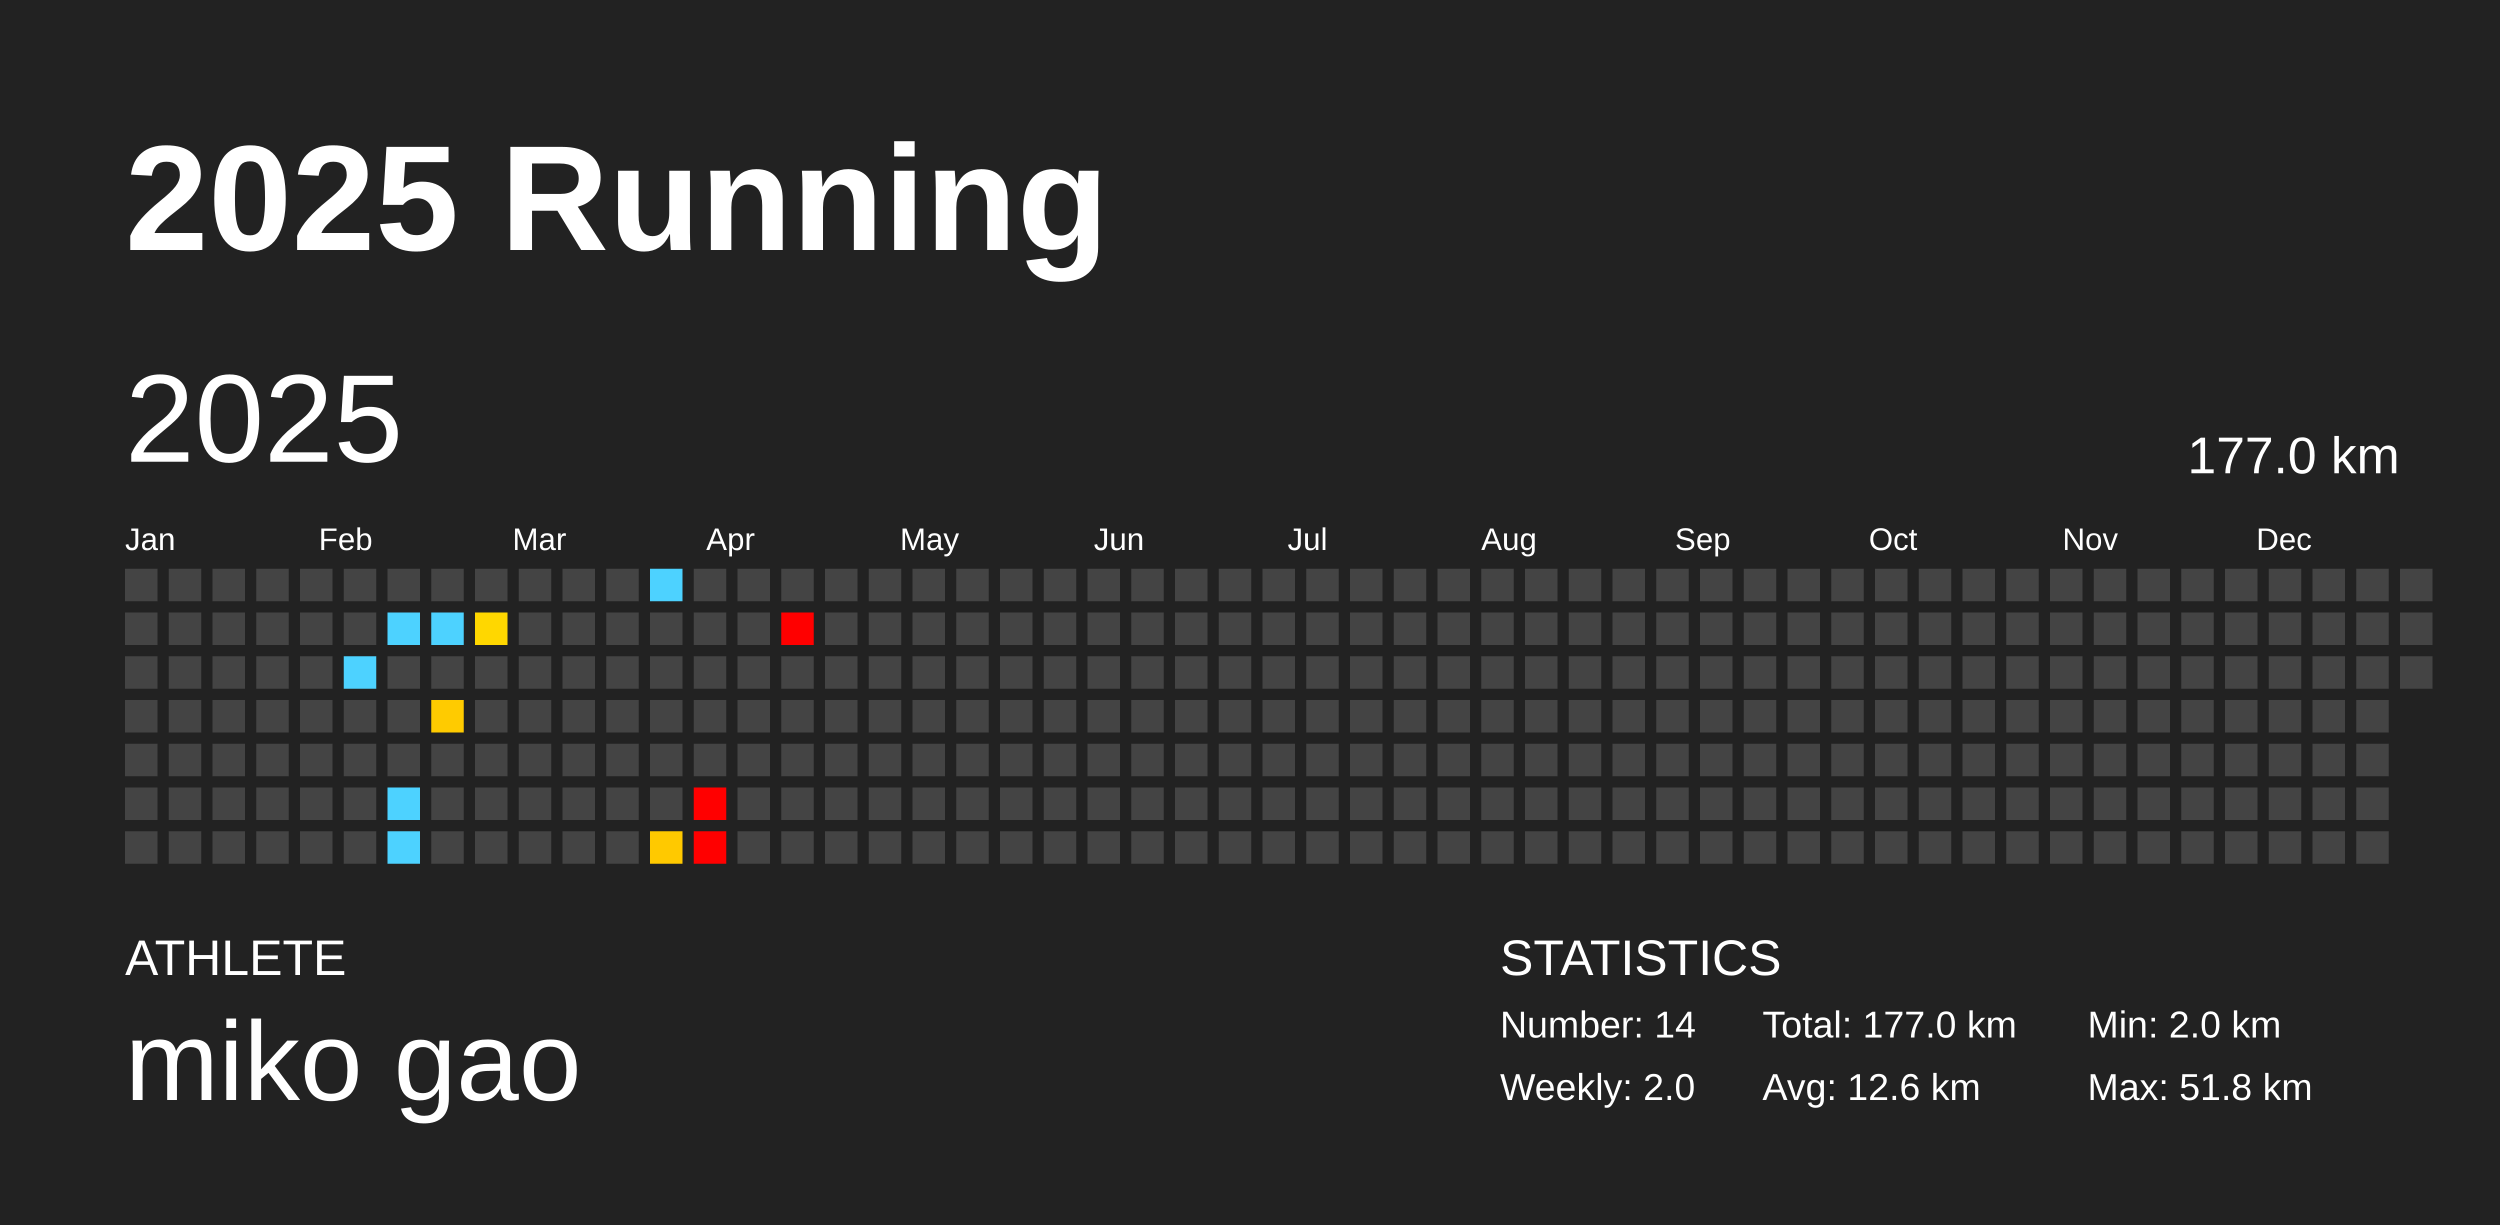
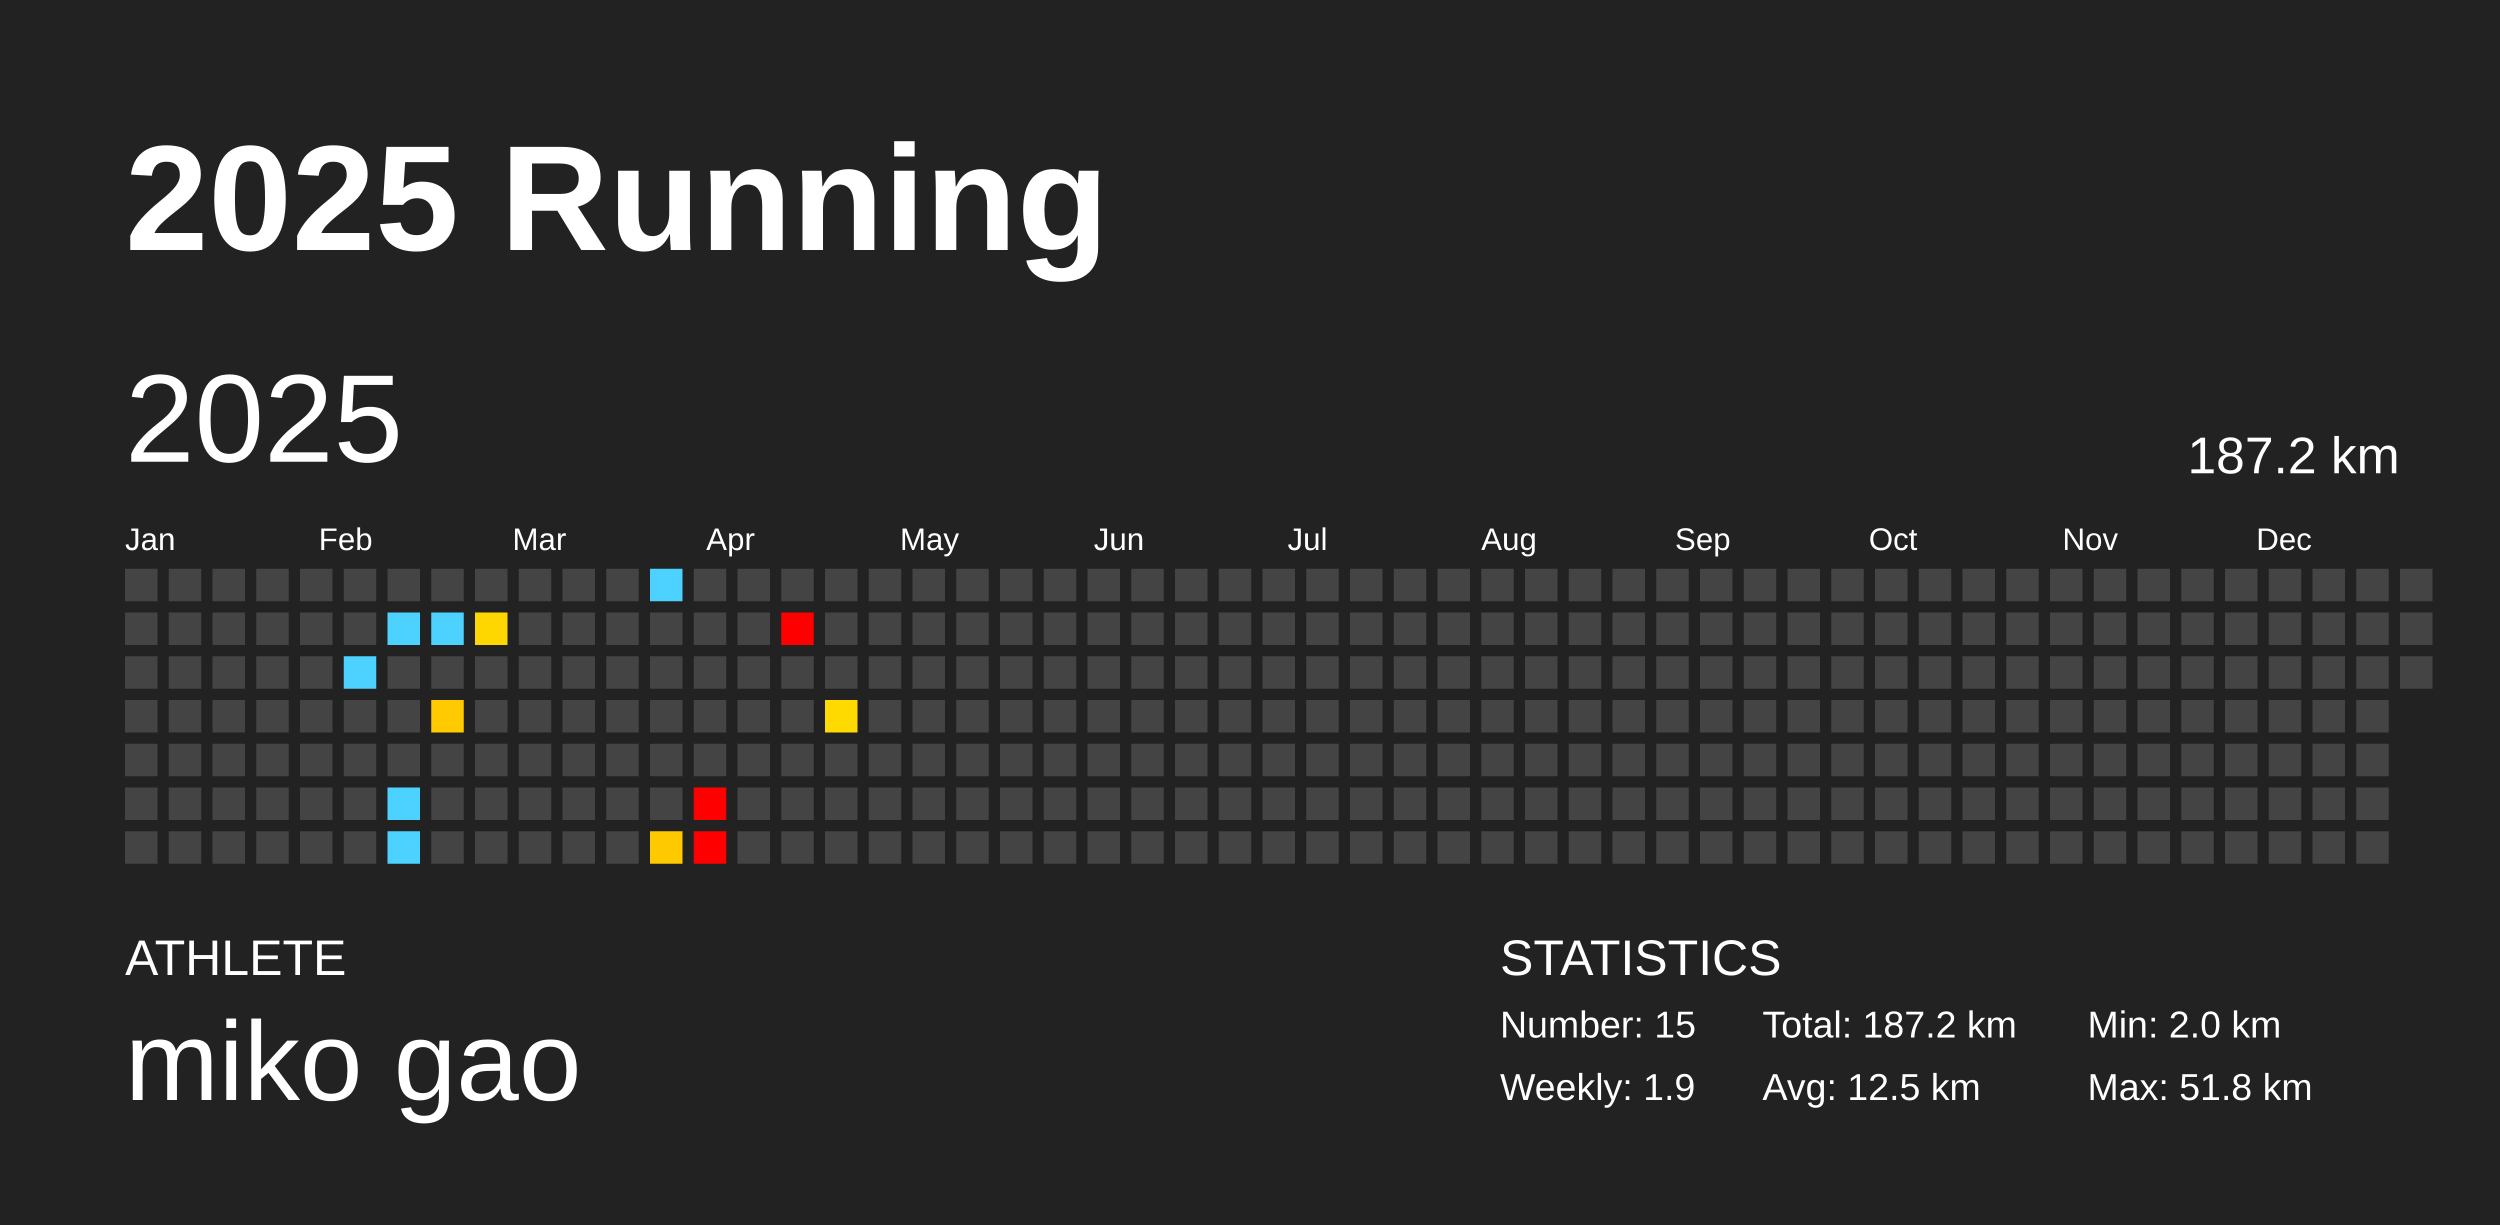
<svg xmlns="http://www.w3.org/2000/svg" baseProfile="full" height="98mm" version="1.1" viewBox="0,0,200,98" width="200mm">
  <defs />
  <rect fill="#222222" height="98" width="200" x="0" y="0" />
  <text fill="#FFFFFF" style="font-size:12px; font-family:Arial; font-weight:bold;" x="10" y="20">2025 Running</text>
  <text fill="#FFFFFF" style="font-size:4px; font-family:Arial" x="10" y="78">ATHLETE</text>
  <text fill="#FFFFFF" style="font-size:9px; font-family:Arial" x="10" y="88">miko gao</text>
  <text fill="#FFFFFF" style="font-size:4px; font-family:Arial" x="120" y="78">STATISTICS</text>
-   <text fill="#FFFFFF" style="font-size:3px; font-family:Arial" x="120" y="83">Number: 14</text>
-   <text fill="#FFFFFF" style="font-size:3px; font-family:Arial" x="120" y="88">Weekly: 2.0</text>
-   <text fill="#FFFFFF" style="font-size:3px; font-family:Arial" x="141" y="83">Total: 177.0 km</text>
-   <text fill="#FFFFFF" style="font-size:3px; font-family:Arial" x="141" y="88">Avg: 12.6 km</text>
+   <text fill="#FFFFFF" style="font-size:3px; font-family:Arial" x="120" y="83">Number: 15</text>
+   <text fill="#FFFFFF" style="font-size:3px; font-family:Arial" x="120" y="88">Weekly: 1.9</text>
+   <text fill="#FFFFFF" style="font-size:3px; font-family:Arial" x="141" y="83">Total: 187.2 km</text>
+   <text fill="#FFFFFF" style="font-size:3px; font-family:Arial" x="141" y="88">Avg: 12.5 km</text>
  <text fill="#FFFFFF" style="font-size:3px; font-family:Arial" x="167" y="83">Min: 2.0 km</text>
  <text fill="#FFFFFF" style="font-size:3px; font-family:Arial" x="167" y="88">Max: 51.8 km</text>
  <text dominant-baseline="hanging" fill="#FFFFFF" style="font-size:10.0px; font-family:Arial;" x="10" y="30">2025</text>
-   <text dominant-baseline="hanging" fill="#FFFFFF" style="font-size:4.125px; font-family:Arial;" x="175" y="35">177.0 km</text>
+   <text dominant-baseline="hanging" fill="#FFFFFF" style="font-size:4.125px; font-family:Arial;" x="175" y="35">187.2 km</text>
  <text fill="#FFFFFF" style="font-size:2.5px; font-family:Arial" x="10.0" y="44">Jan</text>
  <text fill="#FFFFFF" style="font-size:2.5px; font-family:Arial" x="25.5" y="44">Feb</text>
  <text fill="#FFFFFF" style="font-size:2.5px; font-family:Arial" x="41.0" y="44">Mar</text>
  <text fill="#FFFFFF" style="font-size:2.5px; font-family:Arial" x="56.5" y="44">Apr</text>
  <text fill="#FFFFFF" style="font-size:2.5px; font-family:Arial" x="72.0" y="44">May</text>
  <text fill="#FFFFFF" style="font-size:2.5px; font-family:Arial" x="87.5" y="44">Jun</text>
  <text fill="#FFFFFF" style="font-size:2.5px; font-family:Arial" x="103.0" y="44">Jul</text>
  <text fill="#FFFFFF" style="font-size:2.5px; font-family:Arial" x="118.5" y="44">Aug</text>
  <text fill="#FFFFFF" style="font-size:2.5px; font-family:Arial" x="134.0" y="44">Sep</text>
  <text fill="#FFFFFF" style="font-size:2.5px; font-family:Arial" x="149.5" y="44">Oct</text>
  <text fill="#FFFFFF" style="font-size:2.5px; font-family:Arial" x="165.0" y="44">Nov</text>
  <text fill="#FFFFFF" style="font-size:2.5px; font-family:Arial" x="180.5" y="44">Dec</text>
  <rect fill="#444444" height="2.6" width="2.6" x="10.0" y="45.5" />
  <rect fill="#444444" height="2.6" width="2.6" x="10.0" y="49.0" />
  <rect fill="#444444" height="2.6" width="2.6" x="10.0" y="52.5" />
  <rect fill="#444444" height="2.6" width="2.6" x="10.0" y="56.0" />
  <rect fill="#444444" height="2.6" width="2.6" x="10.0" y="59.5" />
  <rect fill="#444444" height="2.6" width="2.6" x="10.0" y="63.0" />
  <rect fill="#444444" height="2.6" width="2.6" x="10.0" y="66.5" />
  <rect fill="#444444" height="2.6" width="2.6" x="13.5" y="45.5" />
  <rect fill="#444444" height="2.6" width="2.6" x="13.5" y="49.0" />
  <rect fill="#444444" height="2.6" width="2.6" x="13.5" y="52.5" />
  <rect fill="#444444" height="2.6" width="2.6" x="13.5" y="56.0" />
  <rect fill="#444444" height="2.6" width="2.6" x="13.5" y="59.5" />
  <rect fill="#444444" height="2.6" width="2.6" x="13.5" y="63.0" />
  <rect fill="#444444" height="2.6" width="2.6" x="13.5" y="66.5" />
  <rect fill="#444444" height="2.6" width="2.6" x="17.0" y="45.5" />
  <rect fill="#444444" height="2.6" width="2.6" x="17.0" y="49.0" />
  <rect fill="#444444" height="2.6" width="2.6" x="17.0" y="52.5" />
  <rect fill="#444444" height="2.6" width="2.6" x="17.0" y="56.0" />
  <rect fill="#444444" height="2.6" width="2.6" x="17.0" y="59.5" />
  <rect fill="#444444" height="2.6" width="2.6" x="17.0" y="63.0" />
  <rect fill="#444444" height="2.6" width="2.6" x="17.0" y="66.5" />
  <rect fill="#444444" height="2.6" width="2.6" x="20.5" y="45.5" />
  <rect fill="#444444" height="2.6" width="2.6" x="20.5" y="49.0" />
  <rect fill="#444444" height="2.6" width="2.6" x="20.5" y="52.5" />
  <rect fill="#444444" height="2.6" width="2.6" x="20.5" y="56.0" />
  <rect fill="#444444" height="2.6" width="2.6" x="20.5" y="59.5" />
  <rect fill="#444444" height="2.6" width="2.6" x="20.5" y="63.0" />
  <rect fill="#444444" height="2.6" width="2.6" x="20.5" y="66.5" />
  <rect fill="#444444" height="2.6" width="2.6" x="24.0" y="45.5" />
  <rect fill="#444444" height="2.6" width="2.6" x="24.0" y="49.0" />
  <rect fill="#444444" height="2.6" width="2.6" x="24.0" y="52.5" />
  <rect fill="#444444" height="2.6" width="2.6" x="24.0" y="56.0" />
  <rect fill="#444444" height="2.6" width="2.6" x="24.0" y="59.5" />
  <rect fill="#444444" height="2.6" width="2.6" x="24.0" y="63.0" />
  <rect fill="#444444" height="2.6" width="2.6" x="24.0" y="66.5" />
  <rect fill="#444444" height="2.6" width="2.6" x="27.5" y="45.5" />
  <rect fill="#444444" height="2.6" width="2.6" x="27.5" y="49.0" />
  <rect fill="#4dd2ff" height="2.6" width="2.6" x="27.5" y="52.5" />
  <rect fill="#444444" height="2.6" width="2.6" x="27.5" y="56.0" />
  <rect fill="#444444" height="2.6" width="2.6" x="27.5" y="59.5" />
  <rect fill="#444444" height="2.6" width="2.6" x="27.5" y="63.0" />
  <rect fill="#444444" height="2.6" width="2.6" x="27.5" y="66.5" />
  <rect fill="#444444" height="2.6" width="2.6" x="31.0" y="45.5" />
  <rect fill="#4dd2ff" height="2.6" width="2.6" x="31.0" y="49.0" />
  <rect fill="#444444" height="2.6" width="2.6" x="31.0" y="52.5" />
  <rect fill="#444444" height="2.6" width="2.6" x="31.0" y="56.0" />
  <rect fill="#444444" height="2.6" width="2.6" x="31.0" y="59.5" />
  <rect fill="#4dd2ff" height="2.6" width="2.6" x="31.0" y="63.0" />
  <rect fill="#4dd2ff" height="2.6" width="2.6" x="31.0" y="66.5" />
  <rect fill="#444444" height="2.6" width="2.6" x="34.5" y="45.5" />
  <rect fill="#4dd2ff" height="2.6" width="2.6" x="34.5" y="49.0" />
  <rect fill="#444444" height="2.6" width="2.6" x="34.5" y="52.5" />
  <rect fill="#ffcb00" height="2.6" width="2.6" x="34.5" y="56.0" />
  <rect fill="#444444" height="2.6" width="2.6" x="34.5" y="59.5" />
  <rect fill="#444444" height="2.6" width="2.6" x="34.5" y="63.0" />
  <rect fill="#444444" height="2.6" width="2.6" x="34.5" y="66.5" />
  <rect fill="#444444" height="2.6" width="2.6" x="38.0" y="45.5" />
  <rect fill="#ffd700" height="2.6" width="2.6" x="38.0" y="49.0" />
  <rect fill="#444444" height="2.6" width="2.6" x="38.0" y="52.5" />
  <rect fill="#444444" height="2.6" width="2.6" x="38.0" y="56.0" />
  <rect fill="#444444" height="2.6" width="2.6" x="38.0" y="59.5" />
  <rect fill="#444444" height="2.6" width="2.6" x="38.0" y="63.0" />
  <rect fill="#444444" height="2.6" width="2.6" x="38.0" y="66.5" />
  <rect fill="#444444" height="2.6" width="2.6" x="41.5" y="45.5" />
  <rect fill="#444444" height="2.6" width="2.6" x="41.5" y="49.0" />
  <rect fill="#444444" height="2.6" width="2.6" x="41.5" y="52.5" />
  <rect fill="#444444" height="2.6" width="2.6" x="41.5" y="56.0" />
  <rect fill="#444444" height="2.6" width="2.6" x="41.5" y="59.5" />
  <rect fill="#444444" height="2.6" width="2.6" x="41.5" y="63.0" />
  <rect fill="#444444" height="2.6" width="2.6" x="41.5" y="66.5" />
  <rect fill="#444444" height="2.6" width="2.6" x="45.0" y="45.5" />
  <rect fill="#444444" height="2.6" width="2.6" x="45.0" y="49.0" />
  <rect fill="#444444" height="2.6" width="2.6" x="45.0" y="52.5" />
  <rect fill="#444444" height="2.6" width="2.6" x="45.0" y="56.0" />
  <rect fill="#444444" height="2.6" width="2.6" x="45.0" y="59.5" />
  <rect fill="#444444" height="2.6" width="2.6" x="45.0" y="63.0" />
  <rect fill="#444444" height="2.6" width="2.6" x="45.0" y="66.5" />
  <rect fill="#444444" height="2.6" width="2.6" x="48.5" y="45.5" />
  <rect fill="#444444" height="2.6" width="2.6" x="48.5" y="49.0" />
  <rect fill="#444444" height="2.6" width="2.6" x="48.5" y="52.5" />
  <rect fill="#444444" height="2.6" width="2.6" x="48.5" y="56.0" />
  <rect fill="#444444" height="2.6" width="2.6" x="48.5" y="59.5" />
  <rect fill="#444444" height="2.6" width="2.6" x="48.5" y="63.0" />
  <rect fill="#444444" height="2.6" width="2.6" x="48.5" y="66.5" />
  <rect fill="#4dd2ff" height="2.6" width="2.6" x="52.0" y="45.5" />
  <rect fill="#444444" height="2.6" width="2.6" x="52.0" y="49.0" />
  <rect fill="#444444" height="2.6" width="2.6" x="52.0" y="52.5" />
  <rect fill="#444444" height="2.6" width="2.6" x="52.0" y="56.0" />
  <rect fill="#444444" height="2.6" width="2.6" x="52.0" y="59.5" />
  <rect fill="#444444" height="2.6" width="2.6" x="52.0" y="63.0" />
  <rect fill="#ffc900" height="2.6" width="2.6" x="52.0" y="66.5" />
  <rect fill="#444444" height="2.6" width="2.6" x="55.5" y="45.5" />
  <rect fill="#444444" height="2.6" width="2.6" x="55.5" y="49.0" />
  <rect fill="#444444" height="2.6" width="2.6" x="55.5" y="52.5" />
  <rect fill="#444444" height="2.6" width="2.6" x="55.5" y="56.0" />
  <rect fill="#444444" height="2.6" width="2.6" x="55.5" y="59.5" />
  <rect fill="red" height="2.6" width="2.6" x="55.5" y="63.0" />
  <rect fill="red" height="2.6" width="2.6" x="55.5" y="66.5" />
  <rect fill="#444444" height="2.6" width="2.6" x="59.0" y="45.5" />
  <rect fill="#444444" height="2.6" width="2.6" x="59.0" y="49.0" />
  <rect fill="#444444" height="2.6" width="2.6" x="59.0" y="52.5" />
  <rect fill="#444444" height="2.6" width="2.6" x="59.0" y="56.0" />
  <rect fill="#444444" height="2.6" width="2.6" x="59.0" y="59.5" />
  <rect fill="#444444" height="2.6" width="2.6" x="59.0" y="63.0" />
  <rect fill="#444444" height="2.6" width="2.6" x="59.0" y="66.5" />
  <rect fill="#444444" height="2.6" width="2.6" x="62.5" y="45.5" />
  <rect fill="red" height="2.6" width="2.6" x="62.5" y="49.0" />
  <rect fill="#444444" height="2.6" width="2.6" x="62.5" y="52.5" />
  <rect fill="#444444" height="2.6" width="2.6" x="62.5" y="56.0" />
  <rect fill="#444444" height="2.6" width="2.6" x="62.5" y="59.5" />
  <rect fill="#444444" height="2.6" width="2.6" x="62.5" y="63.0" />
  <rect fill="#444444" height="2.6" width="2.6" x="62.5" y="66.5" />
  <rect fill="#444444" height="2.6" width="2.6" x="66.0" y="45.5" />
  <rect fill="#444444" height="2.6" width="2.6" x="66.0" y="49.0" />
  <rect fill="#444444" height="2.6" width="2.6" x="66.0" y="52.5" />
-   <rect fill="#444444" height="2.6" width="2.6" x="66.0" y="56.0" />
+   <rect fill="#ffda00" height="2.6" width="2.6" x="66.0" y="56.0" />
  <rect fill="#444444" height="2.6" width="2.6" x="66.0" y="59.5" />
  <rect fill="#444444" height="2.6" width="2.6" x="66.0" y="63.0" />
  <rect fill="#444444" height="2.6" width="2.6" x="66.0" y="66.5" />
  <rect fill="#444444" height="2.6" width="2.6" x="69.5" y="45.5" />
  <rect fill="#444444" height="2.6" width="2.6" x="69.5" y="49.0" />
  <rect fill="#444444" height="2.6" width="2.6" x="69.5" y="52.5" />
  <rect fill="#444444" height="2.6" width="2.6" x="69.5" y="56.0" />
  <rect fill="#444444" height="2.6" width="2.6" x="69.5" y="59.5" />
  <rect fill="#444444" height="2.6" width="2.6" x="69.5" y="63.0" />
  <rect fill="#444444" height="2.6" width="2.6" x="69.5" y="66.5" />
  <rect fill="#444444" height="2.6" width="2.6" x="73.0" y="45.5" />
  <rect fill="#444444" height="2.6" width="2.6" x="73.0" y="49.0" />
  <rect fill="#444444" height="2.6" width="2.6" x="73.0" y="52.5" />
  <rect fill="#444444" height="2.6" width="2.6" x="73.0" y="56.0" />
  <rect fill="#444444" height="2.6" width="2.6" x="73.0" y="59.5" />
  <rect fill="#444444" height="2.6" width="2.6" x="73.0" y="63.0" />
  <rect fill="#444444" height="2.6" width="2.6" x="73.0" y="66.5" />
  <rect fill="#444444" height="2.6" width="2.6" x="76.5" y="45.5" />
  <rect fill="#444444" height="2.6" width="2.6" x="76.5" y="49.0" />
  <rect fill="#444444" height="2.6" width="2.6" x="76.5" y="52.5" />
  <rect fill="#444444" height="2.6" width="2.6" x="76.5" y="56.0" />
  <rect fill="#444444" height="2.6" width="2.6" x="76.5" y="59.5" />
  <rect fill="#444444" height="2.6" width="2.6" x="76.5" y="63.0" />
  <rect fill="#444444" height="2.6" width="2.6" x="76.5" y="66.5" />
  <rect fill="#444444" height="2.6" width="2.6" x="80.0" y="45.5" />
  <rect fill="#444444" height="2.6" width="2.6" x="80.0" y="49.0" />
  <rect fill="#444444" height="2.6" width="2.6" x="80.0" y="52.5" />
  <rect fill="#444444" height="2.6" width="2.6" x="80.0" y="56.0" />
  <rect fill="#444444" height="2.6" width="2.6" x="80.0" y="59.5" />
  <rect fill="#444444" height="2.6" width="2.6" x="80.0" y="63.0" />
  <rect fill="#444444" height="2.6" width="2.6" x="80.0" y="66.5" />
  <rect fill="#444444" height="2.6" width="2.6" x="83.5" y="45.5" />
  <rect fill="#444444" height="2.6" width="2.6" x="83.5" y="49.0" />
  <rect fill="#444444" height="2.6" width="2.6" x="83.5" y="52.5" />
  <rect fill="#444444" height="2.6" width="2.6" x="83.5" y="56.0" />
  <rect fill="#444444" height="2.6" width="2.6" x="83.5" y="59.5" />
  <rect fill="#444444" height="2.6" width="2.6" x="83.5" y="63.0" />
  <rect fill="#444444" height="2.6" width="2.6" x="83.5" y="66.5" />
  <rect fill="#444444" height="2.6" width="2.6" x="87.0" y="45.5" />
  <rect fill="#444444" height="2.6" width="2.6" x="87.0" y="49.0" />
  <rect fill="#444444" height="2.6" width="2.6" x="87.0" y="52.5" />
  <rect fill="#444444" height="2.6" width="2.6" x="87.0" y="56.0" />
  <rect fill="#444444" height="2.6" width="2.6" x="87.0" y="59.5" />
  <rect fill="#444444" height="2.6" width="2.6" x="87.0" y="63.0" />
  <rect fill="#444444" height="2.6" width="2.6" x="87.0" y="66.5" />
  <rect fill="#444444" height="2.6" width="2.6" x="90.5" y="45.5" />
  <rect fill="#444444" height="2.6" width="2.6" x="90.5" y="49.0" />
  <rect fill="#444444" height="2.6" width="2.6" x="90.5" y="52.5" />
  <rect fill="#444444" height="2.6" width="2.6" x="90.5" y="56.0" />
  <rect fill="#444444" height="2.6" width="2.6" x="90.5" y="59.5" />
  <rect fill="#444444" height="2.6" width="2.6" x="90.5" y="63.0" />
  <rect fill="#444444" height="2.6" width="2.6" x="90.5" y="66.5" />
  <rect fill="#444444" height="2.6" width="2.6" x="94.0" y="45.5" />
  <rect fill="#444444" height="2.6" width="2.6" x="94.0" y="49.0" />
  <rect fill="#444444" height="2.6" width="2.6" x="94.0" y="52.5" />
  <rect fill="#444444" height="2.6" width="2.6" x="94.0" y="56.0" />
  <rect fill="#444444" height="2.6" width="2.6" x="94.0" y="59.5" />
  <rect fill="#444444" height="2.6" width="2.6" x="94.0" y="63.0" />
  <rect fill="#444444" height="2.6" width="2.6" x="94.0" y="66.5" />
  <rect fill="#444444" height="2.6" width="2.6" x="97.5" y="45.5" />
  <rect fill="#444444" height="2.6" width="2.6" x="97.5" y="49.0" />
  <rect fill="#444444" height="2.6" width="2.6" x="97.5" y="52.5" />
  <rect fill="#444444" height="2.6" width="2.6" x="97.5" y="56.0" />
  <rect fill="#444444" height="2.6" width="2.6" x="97.5" y="59.5" />
  <rect fill="#444444" height="2.6" width="2.6" x="97.5" y="63.0" />
  <rect fill="#444444" height="2.6" width="2.6" x="97.5" y="66.5" />
  <rect fill="#444444" height="2.6" width="2.6" x="101.0" y="45.5" />
  <rect fill="#444444" height="2.6" width="2.6" x="101.0" y="49.0" />
  <rect fill="#444444" height="2.6" width="2.6" x="101.0" y="52.5" />
  <rect fill="#444444" height="2.6" width="2.6" x="101.0" y="56.0" />
  <rect fill="#444444" height="2.6" width="2.6" x="101.0" y="59.5" />
  <rect fill="#444444" height="2.6" width="2.6" x="101.0" y="63.0" />
  <rect fill="#444444" height="2.6" width="2.6" x="101.0" y="66.5" />
  <rect fill="#444444" height="2.6" width="2.6" x="104.5" y="45.5" />
  <rect fill="#444444" height="2.6" width="2.6" x="104.5" y="49.0" />
  <rect fill="#444444" height="2.6" width="2.6" x="104.5" y="52.5" />
  <rect fill="#444444" height="2.6" width="2.6" x="104.5" y="56.0" />
  <rect fill="#444444" height="2.6" width="2.6" x="104.5" y="59.5" />
  <rect fill="#444444" height="2.6" width="2.6" x="104.5" y="63.0" />
  <rect fill="#444444" height="2.6" width="2.6" x="104.5" y="66.5" />
  <rect fill="#444444" height="2.6" width="2.6" x="108.0" y="45.5" />
  <rect fill="#444444" height="2.6" width="2.6" x="108.0" y="49.0" />
  <rect fill="#444444" height="2.6" width="2.6" x="108.0" y="52.5" />
  <rect fill="#444444" height="2.6" width="2.6" x="108.0" y="56.0" />
  <rect fill="#444444" height="2.6" width="2.6" x="108.0" y="59.5" />
  <rect fill="#444444" height="2.6" width="2.6" x="108.0" y="63.0" />
  <rect fill="#444444" height="2.6" width="2.6" x="108.0" y="66.5" />
  <rect fill="#444444" height="2.6" width="2.6" x="111.5" y="45.5" />
  <rect fill="#444444" height="2.6" width="2.6" x="111.5" y="49.0" />
  <rect fill="#444444" height="2.6" width="2.6" x="111.5" y="52.5" />
  <rect fill="#444444" height="2.6" width="2.6" x="111.5" y="56.0" />
  <rect fill="#444444" height="2.6" width="2.6" x="111.5" y="59.5" />
  <rect fill="#444444" height="2.6" width="2.6" x="111.5" y="63.0" />
  <rect fill="#444444" height="2.6" width="2.6" x="111.5" y="66.5" />
  <rect fill="#444444" height="2.6" width="2.6" x="115.0" y="45.5" />
  <rect fill="#444444" height="2.6" width="2.6" x="115.0" y="49.0" />
  <rect fill="#444444" height="2.6" width="2.6" x="115.0" y="52.5" />
  <rect fill="#444444" height="2.6" width="2.6" x="115.0" y="56.0" />
  <rect fill="#444444" height="2.6" width="2.6" x="115.0" y="59.5" />
  <rect fill="#444444" height="2.6" width="2.6" x="115.0" y="63.0" />
  <rect fill="#444444" height="2.6" width="2.6" x="115.0" y="66.5" />
  <rect fill="#444444" height="2.6" width="2.6" x="118.5" y="45.5" />
  <rect fill="#444444" height="2.6" width="2.6" x="118.5" y="49.0" />
  <rect fill="#444444" height="2.6" width="2.6" x="118.5" y="52.5" />
  <rect fill="#444444" height="2.6" width="2.6" x="118.5" y="56.0" />
  <rect fill="#444444" height="2.6" width="2.6" x="118.5" y="59.5" />
  <rect fill="#444444" height="2.6" width="2.6" x="118.5" y="63.0" />
  <rect fill="#444444" height="2.6" width="2.6" x="118.5" y="66.5" />
  <rect fill="#444444" height="2.6" width="2.6" x="122.0" y="45.5" />
  <rect fill="#444444" height="2.6" width="2.6" x="122.0" y="49.0" />
  <rect fill="#444444" height="2.6" width="2.6" x="122.0" y="52.5" />
  <rect fill="#444444" height="2.6" width="2.6" x="122.0" y="56.0" />
  <rect fill="#444444" height="2.6" width="2.6" x="122.0" y="59.5" />
  <rect fill="#444444" height="2.6" width="2.6" x="122.0" y="63.0" />
  <rect fill="#444444" height="2.6" width="2.6" x="122.0" y="66.5" />
  <rect fill="#444444" height="2.6" width="2.6" x="125.5" y="45.5" />
  <rect fill="#444444" height="2.6" width="2.6" x="125.5" y="49.0" />
  <rect fill="#444444" height="2.6" width="2.6" x="125.5" y="52.5" />
  <rect fill="#444444" height="2.6" width="2.6" x="125.5" y="56.0" />
  <rect fill="#444444" height="2.6" width="2.6" x="125.5" y="59.5" />
  <rect fill="#444444" height="2.6" width="2.6" x="125.5" y="63.0" />
  <rect fill="#444444" height="2.6" width="2.6" x="125.5" y="66.5" />
  <rect fill="#444444" height="2.6" width="2.6" x="129.0" y="45.5" />
  <rect fill="#444444" height="2.6" width="2.6" x="129.0" y="49.0" />
  <rect fill="#444444" height="2.6" width="2.6" x="129.0" y="52.5" />
  <rect fill="#444444" height="2.6" width="2.6" x="129.0" y="56.0" />
  <rect fill="#444444" height="2.6" width="2.6" x="129.0" y="59.5" />
  <rect fill="#444444" height="2.6" width="2.6" x="129.0" y="63.0" />
  <rect fill="#444444" height="2.6" width="2.6" x="129.0" y="66.5" />
  <rect fill="#444444" height="2.6" width="2.6" x="132.5" y="45.5" />
  <rect fill="#444444" height="2.6" width="2.6" x="132.5" y="49.0" />
  <rect fill="#444444" height="2.6" width="2.6" x="132.5" y="52.5" />
  <rect fill="#444444" height="2.6" width="2.6" x="132.5" y="56.0" />
  <rect fill="#444444" height="2.6" width="2.6" x="132.5" y="59.5" />
  <rect fill="#444444" height="2.6" width="2.6" x="132.5" y="63.0" />
  <rect fill="#444444" height="2.6" width="2.6" x="132.5" y="66.5" />
  <rect fill="#444444" height="2.6" width="2.6" x="136.0" y="45.5" />
  <rect fill="#444444" height="2.6" width="2.6" x="136.0" y="49.0" />
  <rect fill="#444444" height="2.6" width="2.6" x="136.0" y="52.5" />
  <rect fill="#444444" height="2.6" width="2.6" x="136.0" y="56.0" />
  <rect fill="#444444" height="2.6" width="2.6" x="136.0" y="59.5" />
  <rect fill="#444444" height="2.6" width="2.6" x="136.0" y="63.0" />
  <rect fill="#444444" height="2.6" width="2.6" x="136.0" y="66.5" />
  <rect fill="#444444" height="2.6" width="2.6" x="139.5" y="45.5" />
  <rect fill="#444444" height="2.6" width="2.6" x="139.5" y="49.0" />
  <rect fill="#444444" height="2.6" width="2.6" x="139.5" y="52.5" />
  <rect fill="#444444" height="2.6" width="2.6" x="139.5" y="56.0" />
  <rect fill="#444444" height="2.6" width="2.6" x="139.5" y="59.5" />
  <rect fill="#444444" height="2.6" width="2.6" x="139.5" y="63.0" />
  <rect fill="#444444" height="2.6" width="2.6" x="139.5" y="66.5" />
  <rect fill="#444444" height="2.6" width="2.6" x="143.0" y="45.5" />
  <rect fill="#444444" height="2.6" width="2.6" x="143.0" y="49.0" />
  <rect fill="#444444" height="2.6" width="2.6" x="143.0" y="52.5" />
  <rect fill="#444444" height="2.6" width="2.6" x="143.0" y="56.0" />
  <rect fill="#444444" height="2.6" width="2.6" x="143.0" y="59.5" />
  <rect fill="#444444" height="2.6" width="2.6" x="143.0" y="63.0" />
  <rect fill="#444444" height="2.6" width="2.6" x="143.0" y="66.5" />
  <rect fill="#444444" height="2.6" width="2.6" x="146.5" y="45.5" />
  <rect fill="#444444" height="2.6" width="2.6" x="146.5" y="49.0" />
  <rect fill="#444444" height="2.6" width="2.6" x="146.5" y="52.5" />
  <rect fill="#444444" height="2.6" width="2.6" x="146.5" y="56.0" />
  <rect fill="#444444" height="2.6" width="2.6" x="146.5" y="59.5" />
  <rect fill="#444444" height="2.6" width="2.6" x="146.5" y="63.0" />
  <rect fill="#444444" height="2.6" width="2.6" x="146.5" y="66.5" />
  <rect fill="#444444" height="2.6" width="2.6" x="150.0" y="45.5" />
  <rect fill="#444444" height="2.6" width="2.6" x="150.0" y="49.0" />
  <rect fill="#444444" height="2.6" width="2.6" x="150.0" y="52.5" />
  <rect fill="#444444" height="2.6" width="2.6" x="150.0" y="56.0" />
  <rect fill="#444444" height="2.6" width="2.6" x="150.0" y="59.5" />
  <rect fill="#444444" height="2.6" width="2.6" x="150.0" y="63.0" />
  <rect fill="#444444" height="2.6" width="2.6" x="150.0" y="66.5" />
  <rect fill="#444444" height="2.6" width="2.6" x="153.5" y="45.5" />
  <rect fill="#444444" height="2.6" width="2.6" x="153.5" y="49.0" />
  <rect fill="#444444" height="2.6" width="2.6" x="153.5" y="52.5" />
  <rect fill="#444444" height="2.6" width="2.6" x="153.5" y="56.0" />
  <rect fill="#444444" height="2.6" width="2.6" x="153.5" y="59.5" />
  <rect fill="#444444" height="2.6" width="2.6" x="153.5" y="63.0" />
  <rect fill="#444444" height="2.6" width="2.6" x="153.5" y="66.5" />
  <rect fill="#444444" height="2.6" width="2.6" x="157.0" y="45.5" />
  <rect fill="#444444" height="2.6" width="2.6" x="157.0" y="49.0" />
  <rect fill="#444444" height="2.6" width="2.6" x="157.0" y="52.5" />
  <rect fill="#444444" height="2.6" width="2.6" x="157.0" y="56.0" />
  <rect fill="#444444" height="2.6" width="2.6" x="157.0" y="59.5" />
  <rect fill="#444444" height="2.6" width="2.6" x="157.0" y="63.0" />
  <rect fill="#444444" height="2.6" width="2.6" x="157.0" y="66.5" />
  <rect fill="#444444" height="2.6" width="2.6" x="160.5" y="45.5" />
  <rect fill="#444444" height="2.6" width="2.6" x="160.5" y="49.0" />
  <rect fill="#444444" height="2.6" width="2.6" x="160.5" y="52.5" />
  <rect fill="#444444" height="2.6" width="2.6" x="160.5" y="56.0" />
  <rect fill="#444444" height="2.6" width="2.6" x="160.5" y="59.5" />
  <rect fill="#444444" height="2.6" width="2.6" x="160.5" y="63.0" />
  <rect fill="#444444" height="2.6" width="2.6" x="160.5" y="66.5" />
  <rect fill="#444444" height="2.6" width="2.6" x="164.0" y="45.5" />
  <rect fill="#444444" height="2.6" width="2.6" x="164.0" y="49.0" />
  <rect fill="#444444" height="2.6" width="2.6" x="164.0" y="52.5" />
  <rect fill="#444444" height="2.6" width="2.6" x="164.0" y="56.0" />
  <rect fill="#444444" height="2.6" width="2.6" x="164.0" y="59.5" />
  <rect fill="#444444" height="2.6" width="2.6" x="164.0" y="63.0" />
  <rect fill="#444444" height="2.6" width="2.6" x="164.0" y="66.5" />
  <rect fill="#444444" height="2.6" width="2.6" x="167.5" y="45.5" />
  <rect fill="#444444" height="2.6" width="2.6" x="167.5" y="49.0" />
  <rect fill="#444444" height="2.6" width="2.6" x="167.5" y="52.5" />
  <rect fill="#444444" height="2.6" width="2.6" x="167.5" y="56.0" />
  <rect fill="#444444" height="2.6" width="2.6" x="167.5" y="59.5" />
  <rect fill="#444444" height="2.6" width="2.6" x="167.5" y="63.0" />
  <rect fill="#444444" height="2.6" width="2.6" x="167.5" y="66.5" />
  <rect fill="#444444" height="2.6" width="2.6" x="171.0" y="45.5" />
  <rect fill="#444444" height="2.6" width="2.6" x="171.0" y="49.0" />
  <rect fill="#444444" height="2.6" width="2.6" x="171.0" y="52.5" />
  <rect fill="#444444" height="2.6" width="2.6" x="171.0" y="56.0" />
  <rect fill="#444444" height="2.6" width="2.6" x="171.0" y="59.5" />
  <rect fill="#444444" height="2.6" width="2.6" x="171.0" y="63.0" />
  <rect fill="#444444" height="2.6" width="2.6" x="171.0" y="66.5" />
  <rect fill="#444444" height="2.6" width="2.6" x="174.5" y="45.5" />
  <rect fill="#444444" height="2.6" width="2.6" x="174.5" y="49.0" />
  <rect fill="#444444" height="2.6" width="2.6" x="174.5" y="52.5" />
  <rect fill="#444444" height="2.6" width="2.6" x="174.5" y="56.0" />
  <rect fill="#444444" height="2.6" width="2.6" x="174.5" y="59.5" />
  <rect fill="#444444" height="2.6" width="2.6" x="174.5" y="63.0" />
  <rect fill="#444444" height="2.6" width="2.6" x="174.5" y="66.5" />
  <rect fill="#444444" height="2.6" width="2.6" x="178.0" y="45.5" />
  <rect fill="#444444" height="2.6" width="2.6" x="178.0" y="49.0" />
  <rect fill="#444444" height="2.6" width="2.6" x="178.0" y="52.5" />
  <rect fill="#444444" height="2.6" width="2.6" x="178.0" y="56.0" />
  <rect fill="#444444" height="2.6" width="2.6" x="178.0" y="59.5" />
  <rect fill="#444444" height="2.6" width="2.6" x="178.0" y="63.0" />
  <rect fill="#444444" height="2.6" width="2.6" x="178.0" y="66.5" />
  <rect fill="#444444" height="2.6" width="2.6" x="181.5" y="45.5" />
  <rect fill="#444444" height="2.6" width="2.6" x="181.5" y="49.0" />
  <rect fill="#444444" height="2.6" width="2.6" x="181.5" y="52.5" />
  <rect fill="#444444" height="2.6" width="2.6" x="181.5" y="56.0" />
  <rect fill="#444444" height="2.6" width="2.6" x="181.5" y="59.5" />
  <rect fill="#444444" height="2.6" width="2.6" x="181.5" y="63.0" />
  <rect fill="#444444" height="2.6" width="2.6" x="181.5" y="66.5" />
  <rect fill="#444444" height="2.6" width="2.6" x="185.0" y="45.5" />
  <rect fill="#444444" height="2.6" width="2.6" x="185.0" y="49.0" />
  <rect fill="#444444" height="2.6" width="2.6" x="185.0" y="52.5" />
  <rect fill="#444444" height="2.6" width="2.6" x="185.0" y="56.0" />
  <rect fill="#444444" height="2.6" width="2.6" x="185.0" y="59.5" />
  <rect fill="#444444" height="2.6" width="2.6" x="185.0" y="63.0" />
  <rect fill="#444444" height="2.6" width="2.6" x="185.0" y="66.5" />
  <rect fill="#444444" height="2.6" width="2.6" x="188.5" y="45.5" />
  <rect fill="#444444" height="2.6" width="2.6" x="188.5" y="49.0" />
  <rect fill="#444444" height="2.6" width="2.6" x="188.5" y="52.5" />
  <rect fill="#444444" height="2.6" width="2.6" x="188.5" y="56.0" />
  <rect fill="#444444" height="2.6" width="2.6" x="188.5" y="59.5" />
  <rect fill="#444444" height="2.6" width="2.6" x="188.5" y="63.0" />
  <rect fill="#444444" height="2.6" width="2.6" x="188.5" y="66.5" />
  <rect fill="#444444" height="2.6" width="2.6" x="192.0" y="45.5" />
  <rect fill="#444444" height="2.6" width="2.6" x="192.0" y="49.0" />
  <rect fill="#444444" height="2.6" width="2.6" x="192.0" y="52.5" />
</svg>
